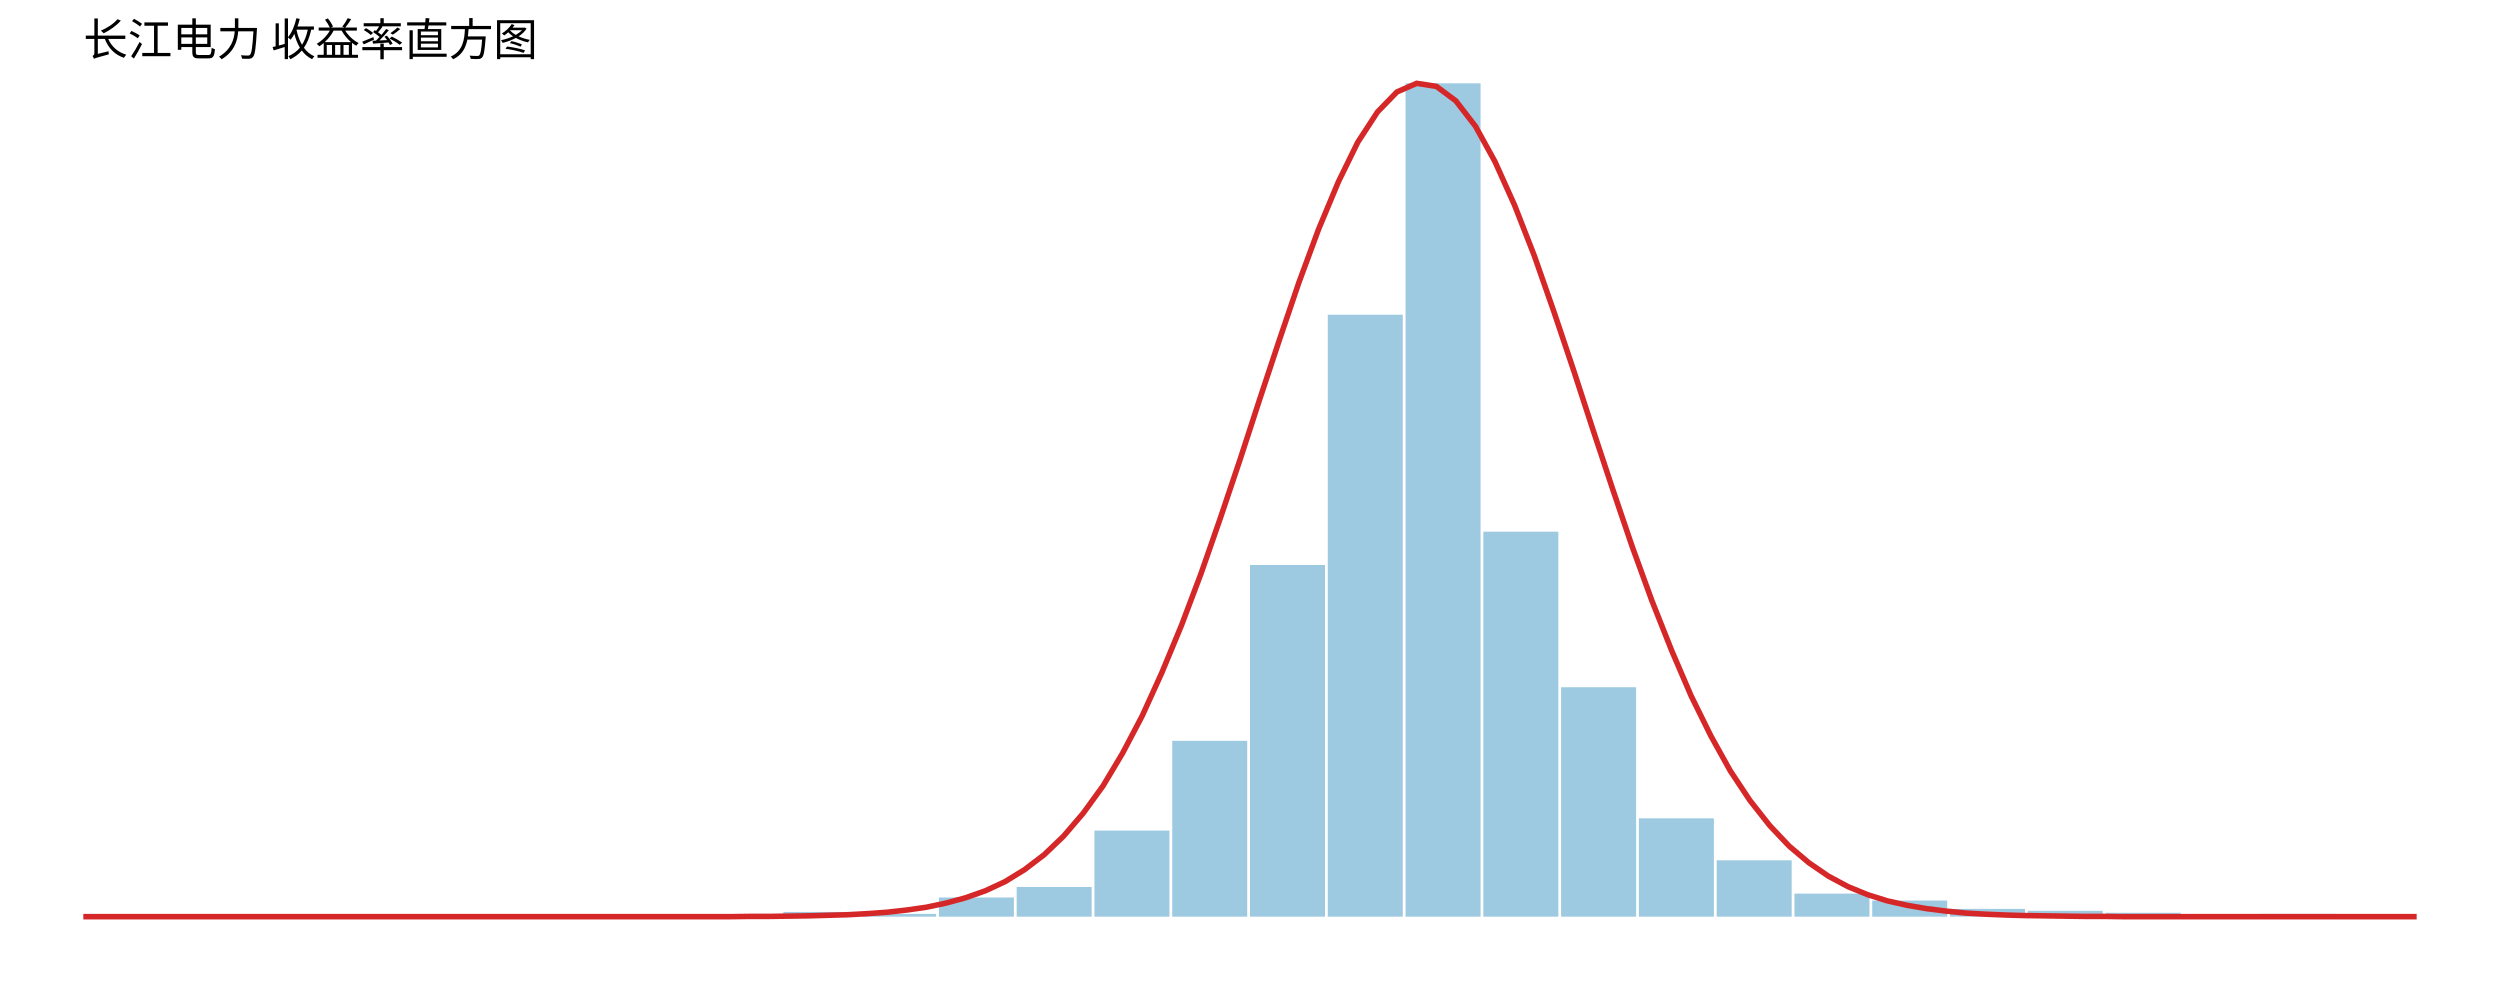
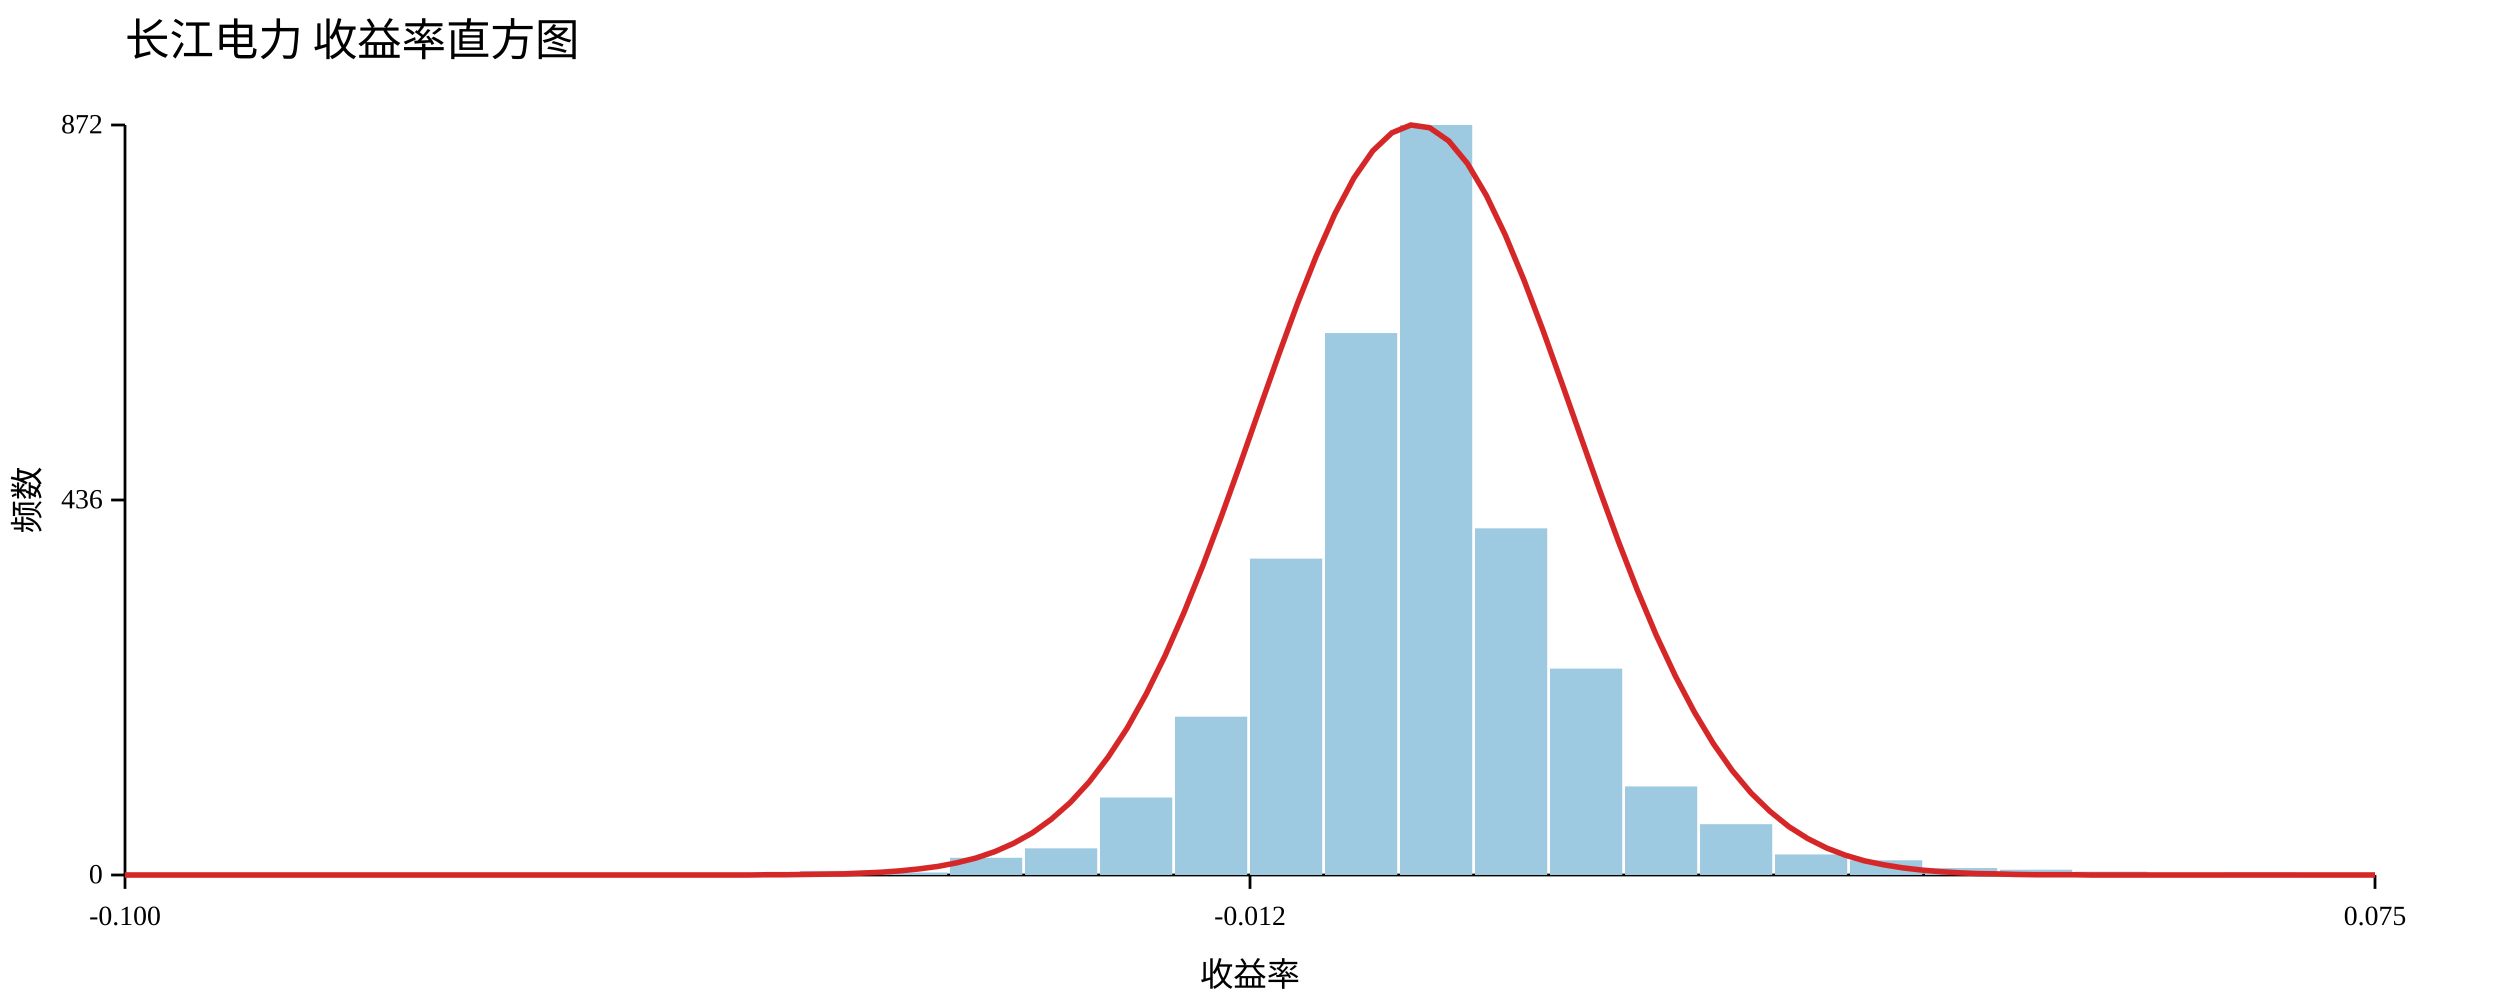
<svg xmlns="http://www.w3.org/2000/svg" width="900" height="360">
  <rect width="100%" height="100%" fill="white" />
-   <text x="30" y="20" font-size="16">长江电力 收益率直方图</text>
-   <rect x="30.0" y="329.7" width="27.0" height="0.3" fill="#9ecae1" />
-   <rect x="58.0" y="329.7" width="27.0" height="0.3" fill="#9ecae1" />
-   <rect x="86.0" y="330.0" width="27.0" height="0.0" fill="#9ecae1" />
-   <rect x="114.0" y="330.0" width="27.0" height="0.0" fill="#9ecae1" />
-   <rect x="142.0" y="329.3" width="27.0" height="0.7" fill="#9ecae1" />
-   <rect x="170.0" y="330.0" width="27.0" height="0.0" fill="#9ecae1" />
-   <rect x="198.0" y="329.3" width="27.0" height="0.7" fill="#9ecae1" />
-   <rect x="226.0" y="330.0" width="27.0" height="0.0" fill="#9ecae1" />
-   <rect x="254.0" y="329.7" width="27.0" height="0.3" fill="#9ecae1" />
-   <rect x="282.0" y="328.3" width="27.0" height="1.7" fill="#9ecae1" />
-   <rect x="310.0" y="329.0" width="27.0" height="1.0" fill="#9ecae1" />
-   <rect x="338.0" y="323.1" width="27.0" height="6.9" fill="#9ecae1" />
-   <rect x="366.0" y="319.3" width="27.0" height="10.7" fill="#9ecae1" />
-   <rect x="394.0" y="299.0" width="27.0" height="31.0" fill="#9ecae1" />
-   <rect x="422.0" y="266.7" width="27.0" height="63.3" fill="#9ecae1" />
-   <rect x="450.0" y="203.4" width="27.0" height="126.6" fill="#9ecae1" />
-   <rect x="478.0" y="113.3" width="27.0" height="216.7" fill="#9ecae1" />
-   <rect x="506.0" y="30.0" width="27.0" height="300.0" fill="#9ecae1" />
-   <rect x="534.0" y="191.4" width="27.0" height="138.6" fill="#9ecae1" />
-   <rect x="562.0" y="247.4" width="27.0" height="82.6" fill="#9ecae1" />
-   <rect x="590.0" y="294.6" width="27.0" height="35.4" fill="#9ecae1" />
-   <rect x="618.0" y="309.7" width="27.0" height="20.3" fill="#9ecae1" />
-   <rect x="646.0" y="321.7" width="27.0" height="8.3" fill="#9ecae1" />
-   <rect x="674.0" y="324.2" width="27.0" height="5.8" fill="#9ecae1" />
-   <rect x="702.0" y="327.2" width="27.0" height="2.8" fill="#9ecae1" />
-   <rect x="730.0" y="327.9" width="27.0" height="2.1" fill="#9ecae1" />
-   <rect x="758.0" y="328.6" width="27.0" height="1.4" fill="#9ecae1" />
-   <rect x="786.0" y="329.7" width="27.0" height="0.3" fill="#9ecae1" />
-   <rect x="814.0" y="329.0" width="27.0" height="1.0" fill="#9ecae1" />
-   <rect x="842.0" y="329.7" width="27.0" height="0.3" fill="#9ecae1" />
-   <polyline fill="none" stroke="#d62728" stroke-width="2" points="30.0,330.0 37.1,330.0 44.1,330.0 51.2,330.0 58.2,330.0 65.3,330.0 72.4,330.0 79.4,330.0 86.5,330.0 93.5,330.0 100.6,330.0 107.6,330.0 114.7,330.0 121.8,330.0 128.8,330.0 135.9,330.0 142.9,330.0 150.0,330.0 157.1,330.0 164.1,330.0 171.2,330.0 178.2,330.0 185.3,330.0 192.4,330.0 199.4,330.0 206.5,330.0 213.5,330.0 220.6,330.0 227.6,330.0 234.7,330.0 241.8,330.0 248.8,330.0 255.9,330.0 262.9,330.0 270.0,329.9 277.1,329.9 284.1,329.8 291.2,329.7 298.2,329.5 305.3,329.3 312.4,328.9 319.4,328.4 326.5,327.6 333.5,326.6 340.6,325.1 347.6,323.2 354.7,320.7 361.8,317.4 368.8,313.1 375.9,307.7 382.9,301.0 390.0,292.7 397.1,282.9 404.1,271.2 411.2,257.7 418.2,242.3 425.3,225.2 432.4,206.4 439.4,186.3 446.5,165.2 453.5,143.7 460.6,122.3 467.6,101.7 474.7,82.5 481.8,65.5 488.8,51.2 495.9,40.3 502.9,33.1 510.0,30.0 517.1,31.1 524.1,36.3 531.2,45.5 538.2,58.2 545.3,74.0 552.4,92.2 559.4,112.2 566.5,133.3 573.5,154.8 580.6,176.2 587.6,196.8 594.7,216.3 601.8,234.2 608.8,250.5 615.9,264.9 622.9,277.5 630.0,288.2 637.1,297.2 644.1,304.6 651.2,310.6 658.2,315.4 665.3,319.2 672.4,322.1 679.4,324.3 686.5,325.9 693.5,327.1 700.6,328.0 707.6,328.7 714.7,329.1 721.8,329.4 728.8,329.6 735.9,329.7 742.9,329.8 750.0,329.9 757.1,329.9 764.1,330.0 771.2,330.0 778.2,330.0 785.3,330.0 792.4,330.0 799.4,330.0 806.5,330.0 813.5,330.0 820.6,330.0 827.6,330.0 834.7,330.0 841.8,330.0 848.8,330.0 855.9,330.0 862.9,330.0 870.0,330.0" />
+   <text x="45" y="20" font-size="16">长江电力 收益率直方图</text>
+   <line class="axis-x" x1="45" y1="315" x2="855" y2="315" stroke="black" stroke-width="1" />
+   <line class="axis-y" x1="45" y1="45" x2="45" y2="315" stroke="black" stroke-width="1" />
+   <text x="450.0" y="355" font-size="12" text-anchor="middle">收益率</text>
+   <text x="14" y="180.0" font-size="12" text-anchor="middle" transform="rotate(-90 14 180.0)">频数</text>
+   <line x1="45.0" y1="315" x2="45.0" y2="320" stroke="black" stroke-width="1" />
+   <text x="45.0" y="333" font-size="10" text-anchor="middle">-0.100</text>
+   <line x1="450.0" y1="315" x2="450.0" y2="320" stroke="black" stroke-width="1" />
+   <text x="450.0" y="333" font-size="10" text-anchor="middle">-0.012</text>
+   <line x1="855.0" y1="315" x2="855.0" y2="320" stroke="black" stroke-width="1" />
+   <text x="855.0" y="333" font-size="10" text-anchor="middle">0.075</text>
+   <line x1="40" y1="315.0" x2="45" y2="315.0" stroke="black" stroke-width="1" />
+   <text x="37" y="318.0" font-size="10" text-anchor="end">0</text>
+   <line x1="40" y1="180.0" x2="45" y2="180.0" stroke="black" stroke-width="1" />
+   <text x="37" y="183.0" font-size="10" text-anchor="end">436</text>
+   <line x1="40" y1="45.0" x2="45" y2="45.0" stroke="black" stroke-width="1" />
+   <text x="37" y="48.0" font-size="10" text-anchor="end">872</text>
+   <rect x="45.0" y="314.7" width="26.0" height="0.3" fill="#9ecae1" />
+   <rect x="72.0" y="314.7" width="26.0" height="0.3" fill="#9ecae1" />
+   <rect x="99.0" y="315.0" width="26.0" height="0.0" fill="#9ecae1" />
+   <rect x="126.0" y="315.0" width="26.0" height="0.0" fill="#9ecae1" />
+   <rect x="153.0" y="314.4" width="26.0" height="0.6" fill="#9ecae1" />
+   <rect x="180.0" y="315.0" width="26.0" height="0.0" fill="#9ecae1" />
+   <rect x="207.0" y="314.4" width="26.0" height="0.6" fill="#9ecae1" />
+   <rect x="234.0" y="315.0" width="26.0" height="0.0" fill="#9ecae1" />
+   <rect x="261.0" y="314.7" width="26.0" height="0.3" fill="#9ecae1" />
+   <rect x="288.0" y="313.5" width="26.0" height="1.5" fill="#9ecae1" />
+   <rect x="315.0" y="314.1" width="26.0" height="0.9" fill="#9ecae1" />
+   <rect x="342.0" y="308.8" width="26.0" height="6.2" fill="#9ecae1" />
+   <rect x="369.0" y="305.4" width="26.0" height="9.6" fill="#9ecae1" />
+   <rect x="396.0" y="287.1" width="26.0" height="27.9" fill="#9ecae1" />
+   <rect x="423.0" y="258.0" width="26.0" height="57.0" fill="#9ecae1" />
+   <rect x="450.0" y="201.1" width="26.0" height="113.9" fill="#9ecae1" />
+   <rect x="477.0" y="119.9" width="26.0" height="195.1" fill="#9ecae1" />
+   <rect x="504.0" y="45.0" width="26.0" height="270.0" fill="#9ecae1" />
+   <rect x="531.0" y="190.2" width="26.0" height="124.8" fill="#9ecae1" />
+   <rect x="558.0" y="240.7" width="26.0" height="74.3" fill="#9ecae1" />
+   <rect x="585.0" y="283.1" width="26.0" height="31.9" fill="#9ecae1" />
+   <rect x="612.0" y="296.7" width="26.0" height="18.3" fill="#9ecae1" />
+   <rect x="639.0" y="307.6" width="26.0" height="7.4" fill="#9ecae1" />
+   <rect x="666.0" y="309.7" width="26.0" height="5.3" fill="#9ecae1" />
+   <rect x="693.0" y="312.5" width="26.0" height="2.5" fill="#9ecae1" />
+   <rect x="720.0" y="313.1" width="26.0" height="1.9" fill="#9ecae1" />
+   <rect x="747.0" y="313.8" width="26.0" height="1.2" fill="#9ecae1" />
+   <rect x="774.0" y="314.7" width="26.0" height="0.3" fill="#9ecae1" />
+   <rect x="801.0" y="314.1" width="26.0" height="0.9" fill="#9ecae1" />
+   <rect x="828.0" y="314.7" width="26.0" height="0.3" fill="#9ecae1" />
+   <polyline fill="none" stroke="#d62728" stroke-width="2" points="45.0,315.0 51.8,315.0 58.6,315.0 65.4,315.0 72.2,315.0 79.0,315.0 85.8,315.0 92.6,315.0 99.5,315.0 106.3,315.0 113.1,315.0 119.9,315.0 126.7,315.0 133.5,315.0 140.3,315.0 147.1,315.0 153.9,315.0 160.7,315.0 167.5,315.0 174.3,315.0 181.1,315.0 187.9,315.0 194.7,315.0 201.6,315.0 208.4,315.0 215.2,315.0 222.0,315.0 228.8,315.0 235.6,315.0 242.4,315.0 249.2,315.0 256.0,315.0 262.8,315.0 269.6,315.0 276.4,314.9 283.2,314.9 290.0,314.8 296.8,314.7 303.7,314.6 310.5,314.3 317.3,314.0 324.1,313.5 330.9,312.8 337.7,311.9 344.5,310.6 351.3,308.9 358.1,306.6 364.9,303.6 371.7,299.8 378.5,294.9 385.3,288.9 392.1,281.5 398.9,272.6 405.8,262.1 412.6,249.9 419.4,236.1 426.2,220.6 433.0,203.7 439.8,185.6 446.6,166.7 453.4,147.3 460.2,128.1 467.0,109.5 473.8,92.3 480.6,76.9 487.4,64.1 494.2,54.3 501.1,47.8 507.9,45.0 514.7,46.0 521.5,50.7 528.3,58.9 535.1,70.4 541.9,84.6 548.7,101.0 555.5,119.0 562.3,138.0 569.1,157.3 575.9,176.5 582.7,195.1 589.5,212.6 596.3,228.8 603.2,243.5 610.0,256.4 616.8,267.7 623.6,277.4 630.4,285.5 637.2,292.1 644.0,297.6 650.8,301.9 657.6,305.3 664.4,307.9 671.2,309.9 678.0,311.3 684.8,312.4 691.6,313.2 698.4,313.8 705.3,314.2 712.1,314.5 718.9,314.6 725.7,314.8 732.5,314.9 739.3,314.9 746.1,314.9 752.9,315.0 759.7,315.0 766.5,315.0 773.3,315.0 780.1,315.0 786.9,315.0 793.7,315.0 800.5,315.0 807.4,315.0 814.2,315.0 821.0,315.0 827.8,315.0 834.6,315.0 841.4,315.0 848.2,315.0 855.0,315.0" />
</svg>
